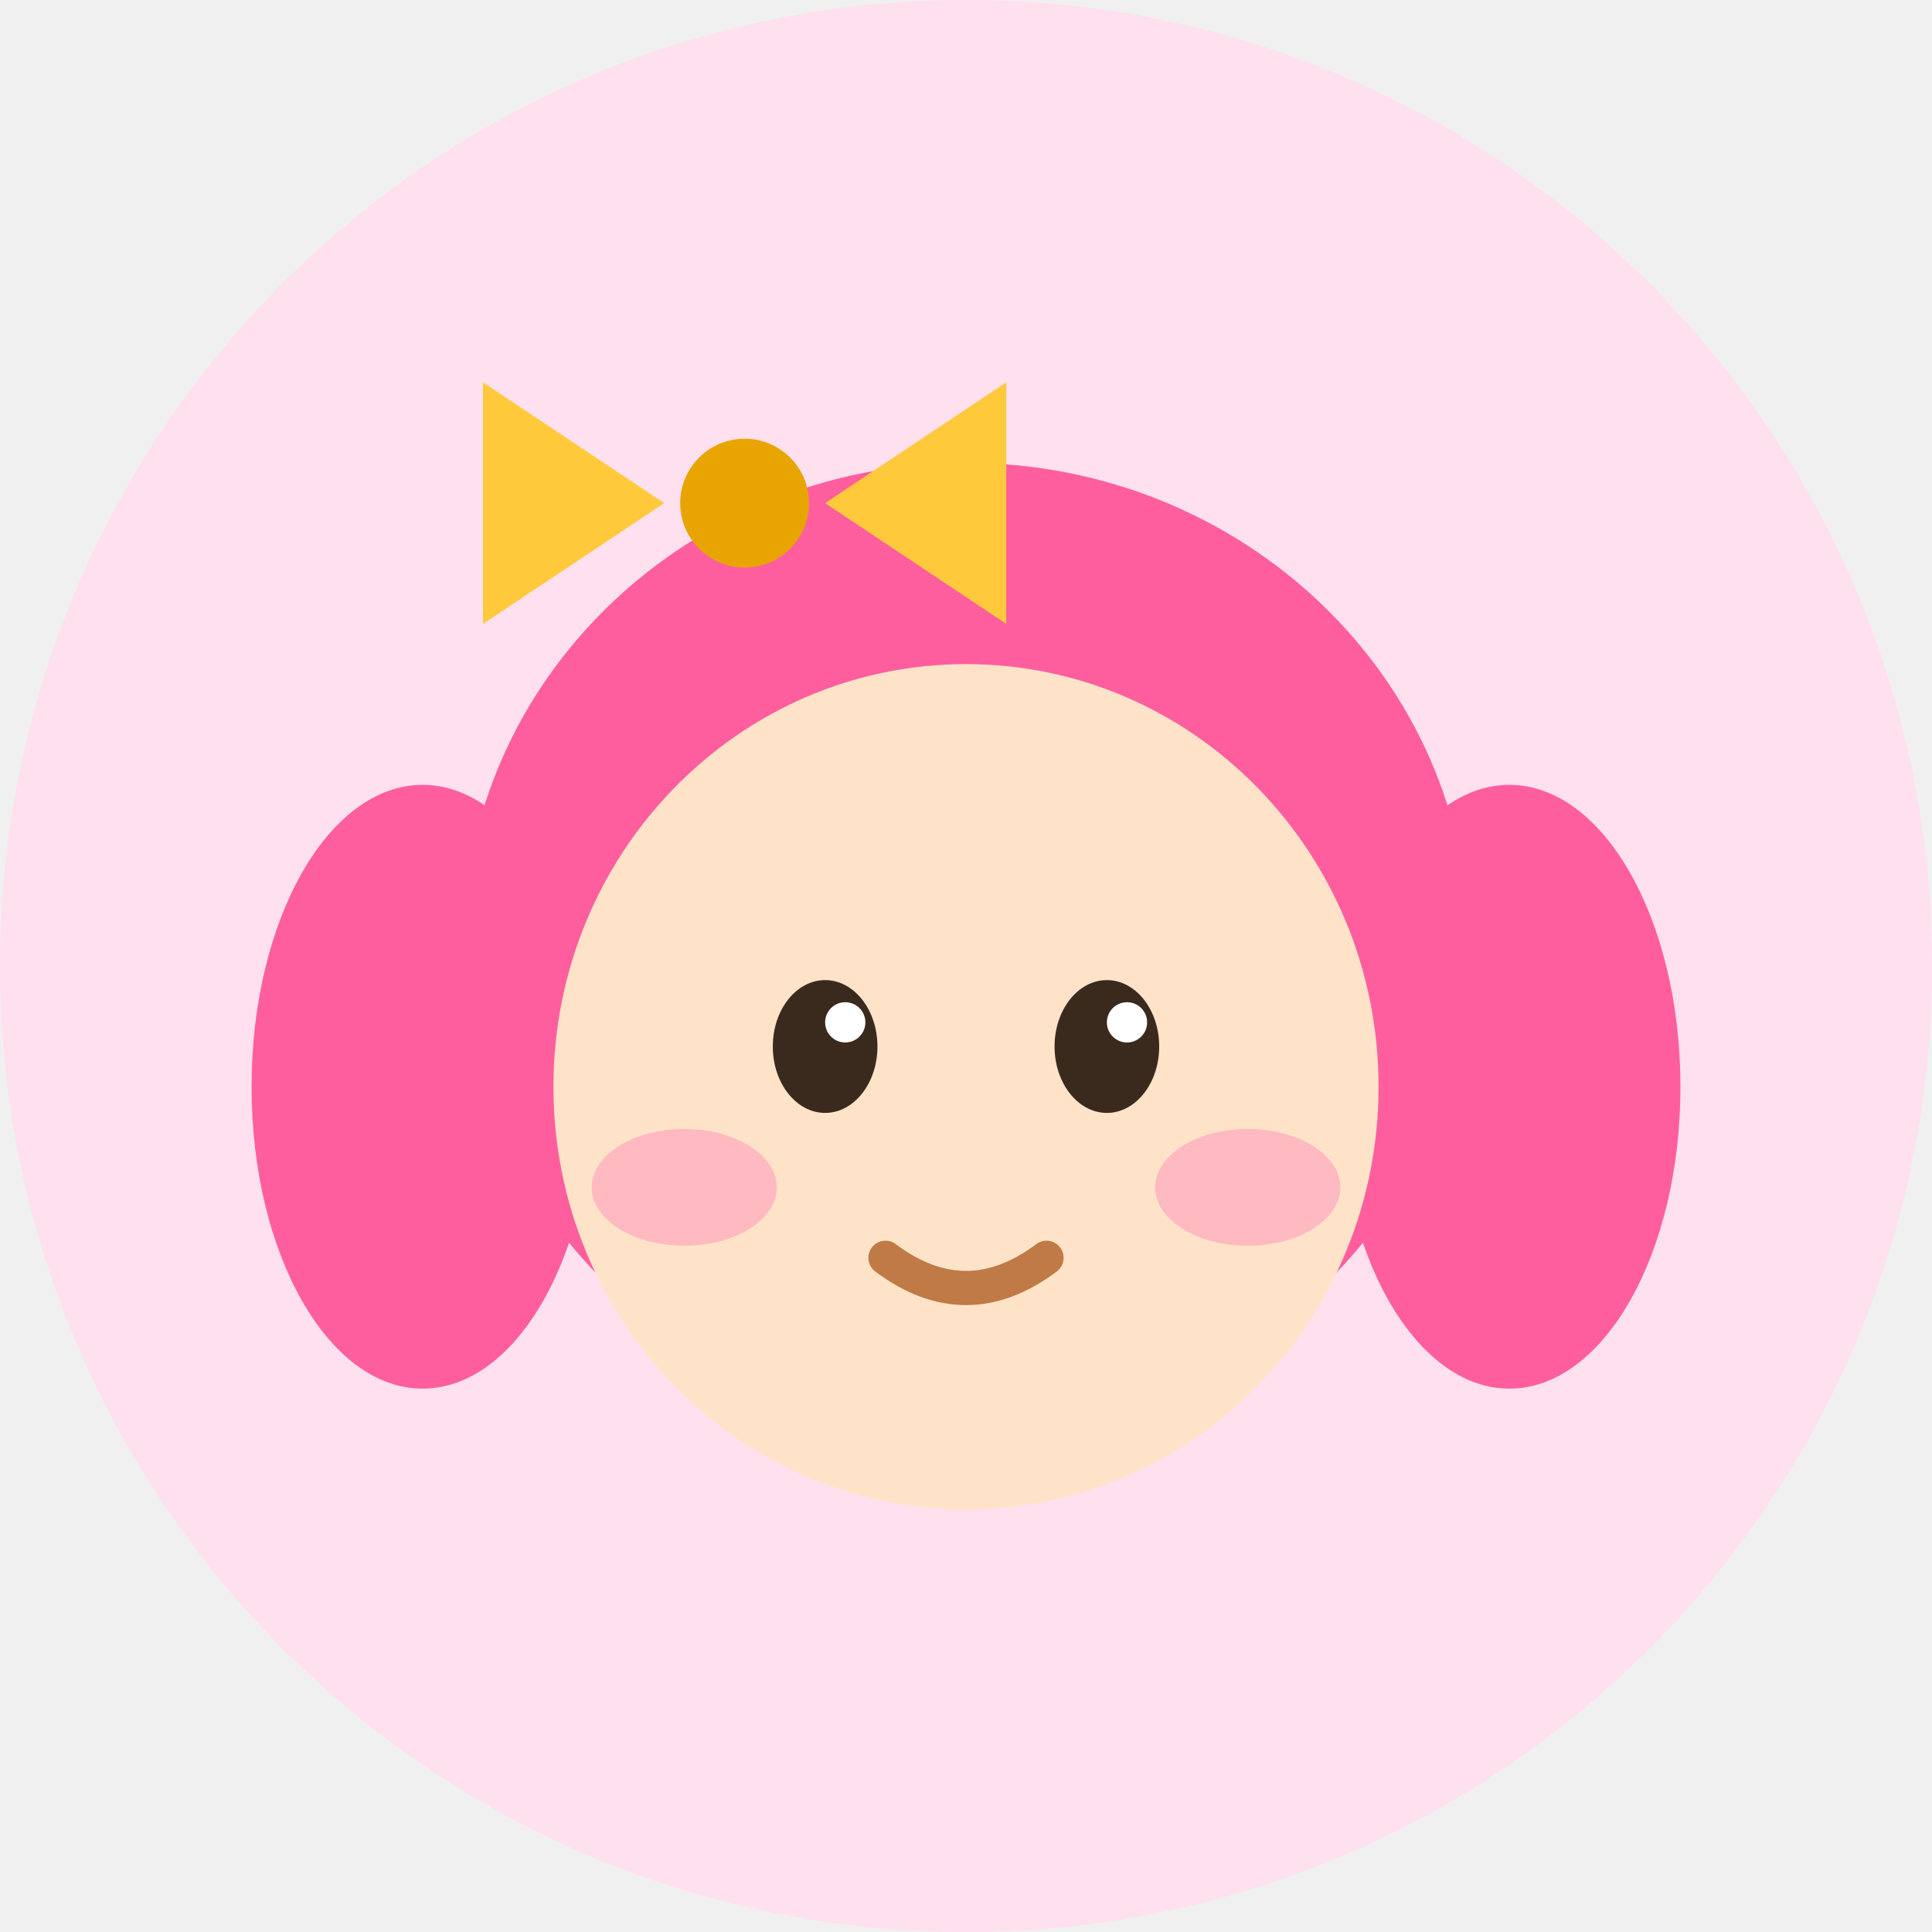
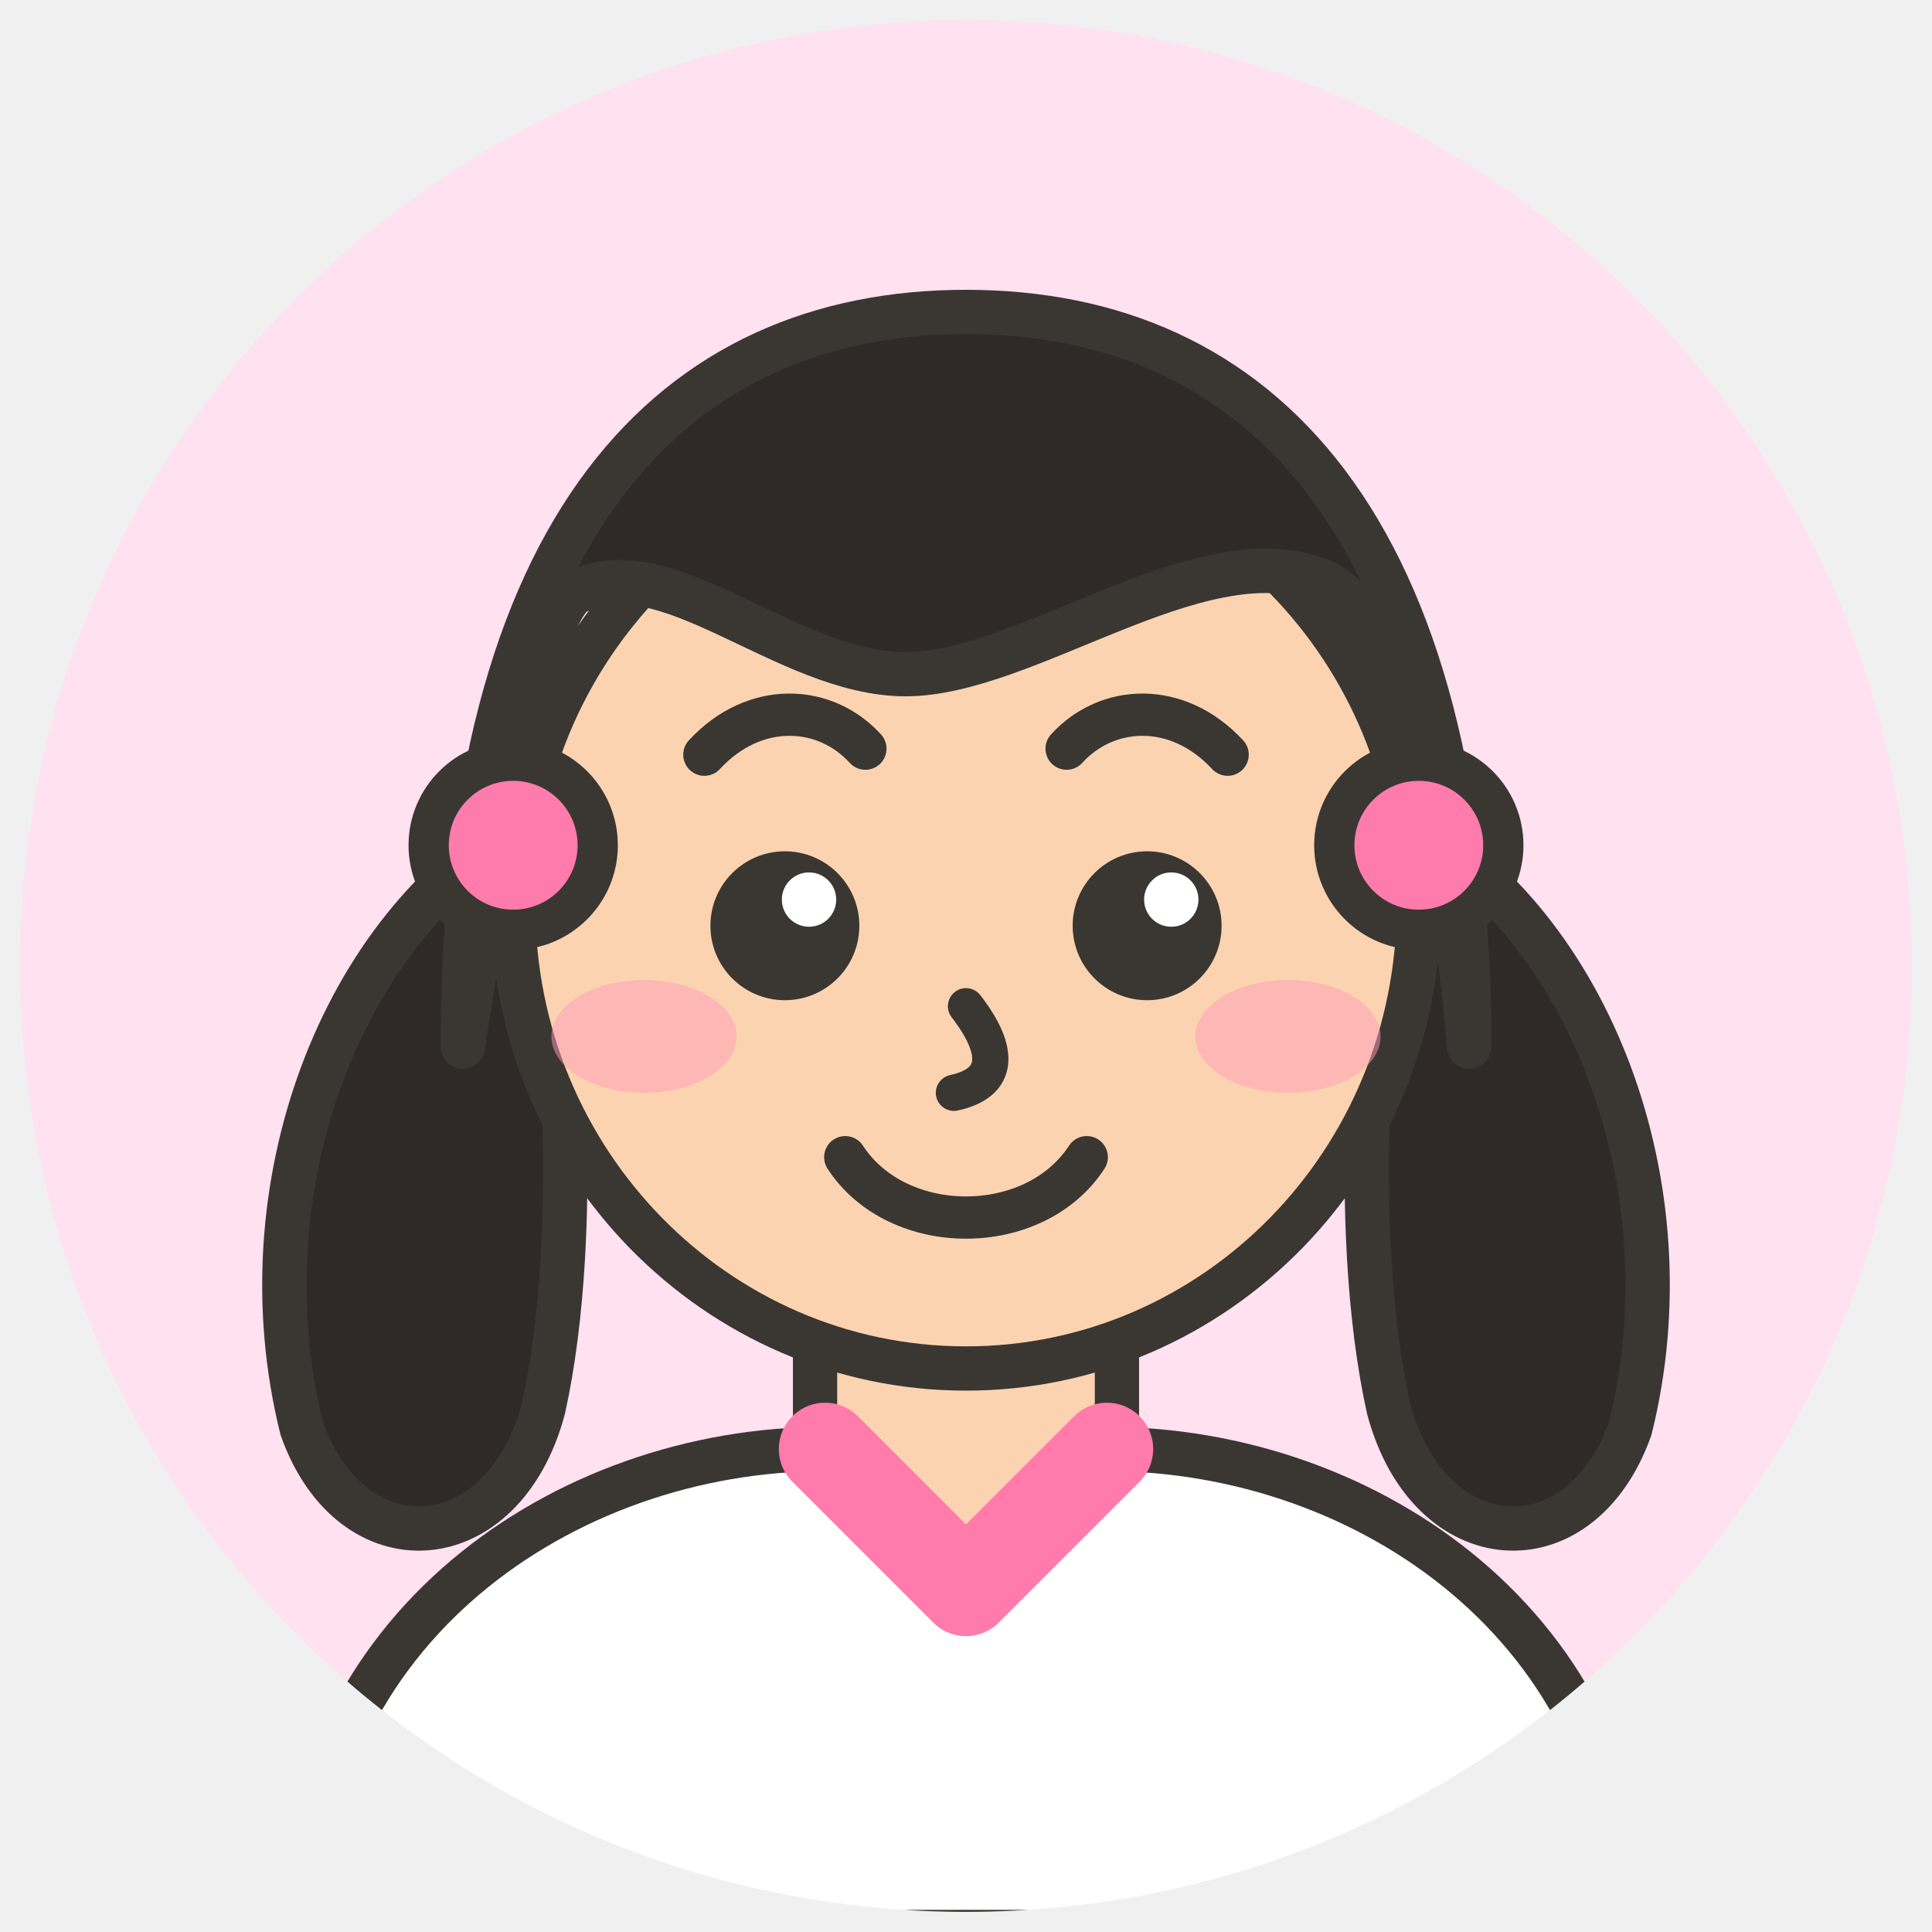
- <svg xmlns="http://www.w3.org/2000/svg" width="96" height="96" viewBox="0 0 96 96">
-   <circle cx="48" cy="48" r="48" fill="#FFE0EE" />
-   <ellipse cx="21" cy="54" rx="8.5" ry="15" fill="#FF5E9E" />
-   <ellipse cx="75" cy="54" rx="8.5" ry="15" fill="#FF5E9E" />
-   <ellipse cx="48" cy="47" rx="25" ry="24" fill="#FF5E9E" />
-   <ellipse cx="48" cy="54" rx="20.5" ry="21" fill="#FFE3C9" />
-   <ellipse cx="41" cy="52" rx="2.6" ry="3.3" fill="#3A2A1E" />
-   <ellipse cx="55" cy="52" rx="2.6" ry="3.3" fill="#3A2A1E" />
-   <circle cx="42" cy="50.8" r="1" fill="#FFFFFF" />
-   <circle cx="56" cy="50.8" r="1" fill="#FFFFFF" />
-   <ellipse cx="34" cy="59" rx="4.6" ry="2.9" fill="#FF8FB8" opacity="0.5" />
-   <ellipse cx="62" cy="59" rx="4.6" ry="2.9" fill="#FF8FB8" opacity="0.5" />
-   <path d="M44 62.5q4 3 8 0" fill="none" stroke="#C07A45" stroke-width="1.7" stroke-linecap="round" />
-   <path d="M33 25l-9-6v12z" fill="#FFC93C" />
-   <path d="M41 25l9-6v12z" fill="#FFC93C" />
-   <circle cx="37" cy="25" r="3.2" fill="#E8A400" />
+ <svg xmlns="http://www.w3.org/2000/svg" width="96" height="96" viewBox="0 0 96 96" role="img" aria-label="女孩 01 双马尾">
+   <defs>
+     <clipPath id="ring-girl-01">
+       <circle cx="48" cy="48" r="47.0" />
+     </clipPath>
+   </defs>
+   <g clip-path="url(#ring-girl-01)">
+     <circle cx="48" cy="48" r="47.0" fill="#FFE1F0" />
+     <path d="M26 41 C17 46 12 59 15 71 C17.5 78 25 77.5 27 70 C29 61 28 47 26 41 Z" fill="#2F2A28" stroke="#3A3733" stroke-width="2.2" stroke-linejoin="round" />
+     <path d="M70 41 C79 46 84 59 81 71 C78.5 78 71 77.5 69 70 C67 61 68 47 70 41 Z" fill="#2F2A28" stroke="#3A3733" stroke-width="2.2" stroke-linejoin="round" />
+     <path d="M40.5 60 L40.5 77 C40.5 80 55.5 80 55.5 77 L55.5 60 Z" fill="#FBD3B0" stroke="#3A3733" stroke-width="2.2" stroke-linejoin="round" />
+     <path d="M15 96 C15 81 28 72 41 72 L48 79 L55 72 C68 72 81 81 81 96 Z" fill="#FFFFFF" stroke="#3A3733" stroke-width="2.2" stroke-linejoin="round" />
+     <path d="M41 72 L48 79 L55 72" fill="none" stroke="#FF7BAC" stroke-width="4.6" stroke-linecap="round" stroke-linejoin="round" />
+     <ellipse cx="48" cy="45" rx="22.5" ry="23" fill="#FBD3B0" stroke="#3A3733" stroke-width="2.2" />
+     <path d="M23 52 C23 26 33.5 15.5 48 15.5 C62.5 15.5 73 26 73 52 C73 52 71.5 31 65.5 28.8 C59.5 26.6 51 33.5 45 33.5 C39 33.5 33 27 28.5 29.5 C26 31.5 23 52 23 52 Z" fill="#2F2A28" stroke="#3A3733" stroke-width="2.2" stroke-linejoin="round" />
+     <circle cx="25.5" cy="42" r="4.2" fill="#FF7BAC" stroke="#3A3733" stroke-width="2" />
+     <circle cx="70.5" cy="42" r="4.2" fill="#FF7BAC" stroke="#3A3733" stroke-width="2" />
+     <path d="M35 37.5 C37.5 34.8 41 35 43 37.2" fill="none" stroke="#3A3733" stroke-width="2.1" stroke-linecap="round" />
+     <path d="M61 37.5 C58.5 34.8 55 35 53 37.2" fill="none" stroke="#3A3733" stroke-width="2.1" stroke-linecap="round" />
+     <path d="M48 50 C49.7 52.2 49.7 53.8 47.4 54.3" fill="none" stroke="#3A3733" stroke-width="1.8" stroke-linecap="round" />
+     <circle cx="39" cy="46" r="3.7" fill="#3A3733" />
+     <circle cx="57" cy="46" r="3.7" fill="#3A3733" />
+     <circle cx="40.2" cy="44.7" r="1.35" fill="#FFFFFF" />
+     <circle cx="58.2" cy="44.7" r="1.35" fill="#FFFFFF" />
+     <path d="M42 57.5 C44.6 61.5 51.4 61.5 54 57.5" fill="none" stroke="#3A3733" stroke-width="2.1" stroke-linecap="round" />
+     <ellipse cx="32" cy="51.5" rx="4.6" ry="2.8" fill="#FF9BB8" opacity="0.5" />
+     <ellipse cx="64" cy="51.5" rx="4.6" ry="2.8" fill="#FF9BB8" opacity="0.5" />
+   </g>
</svg>
